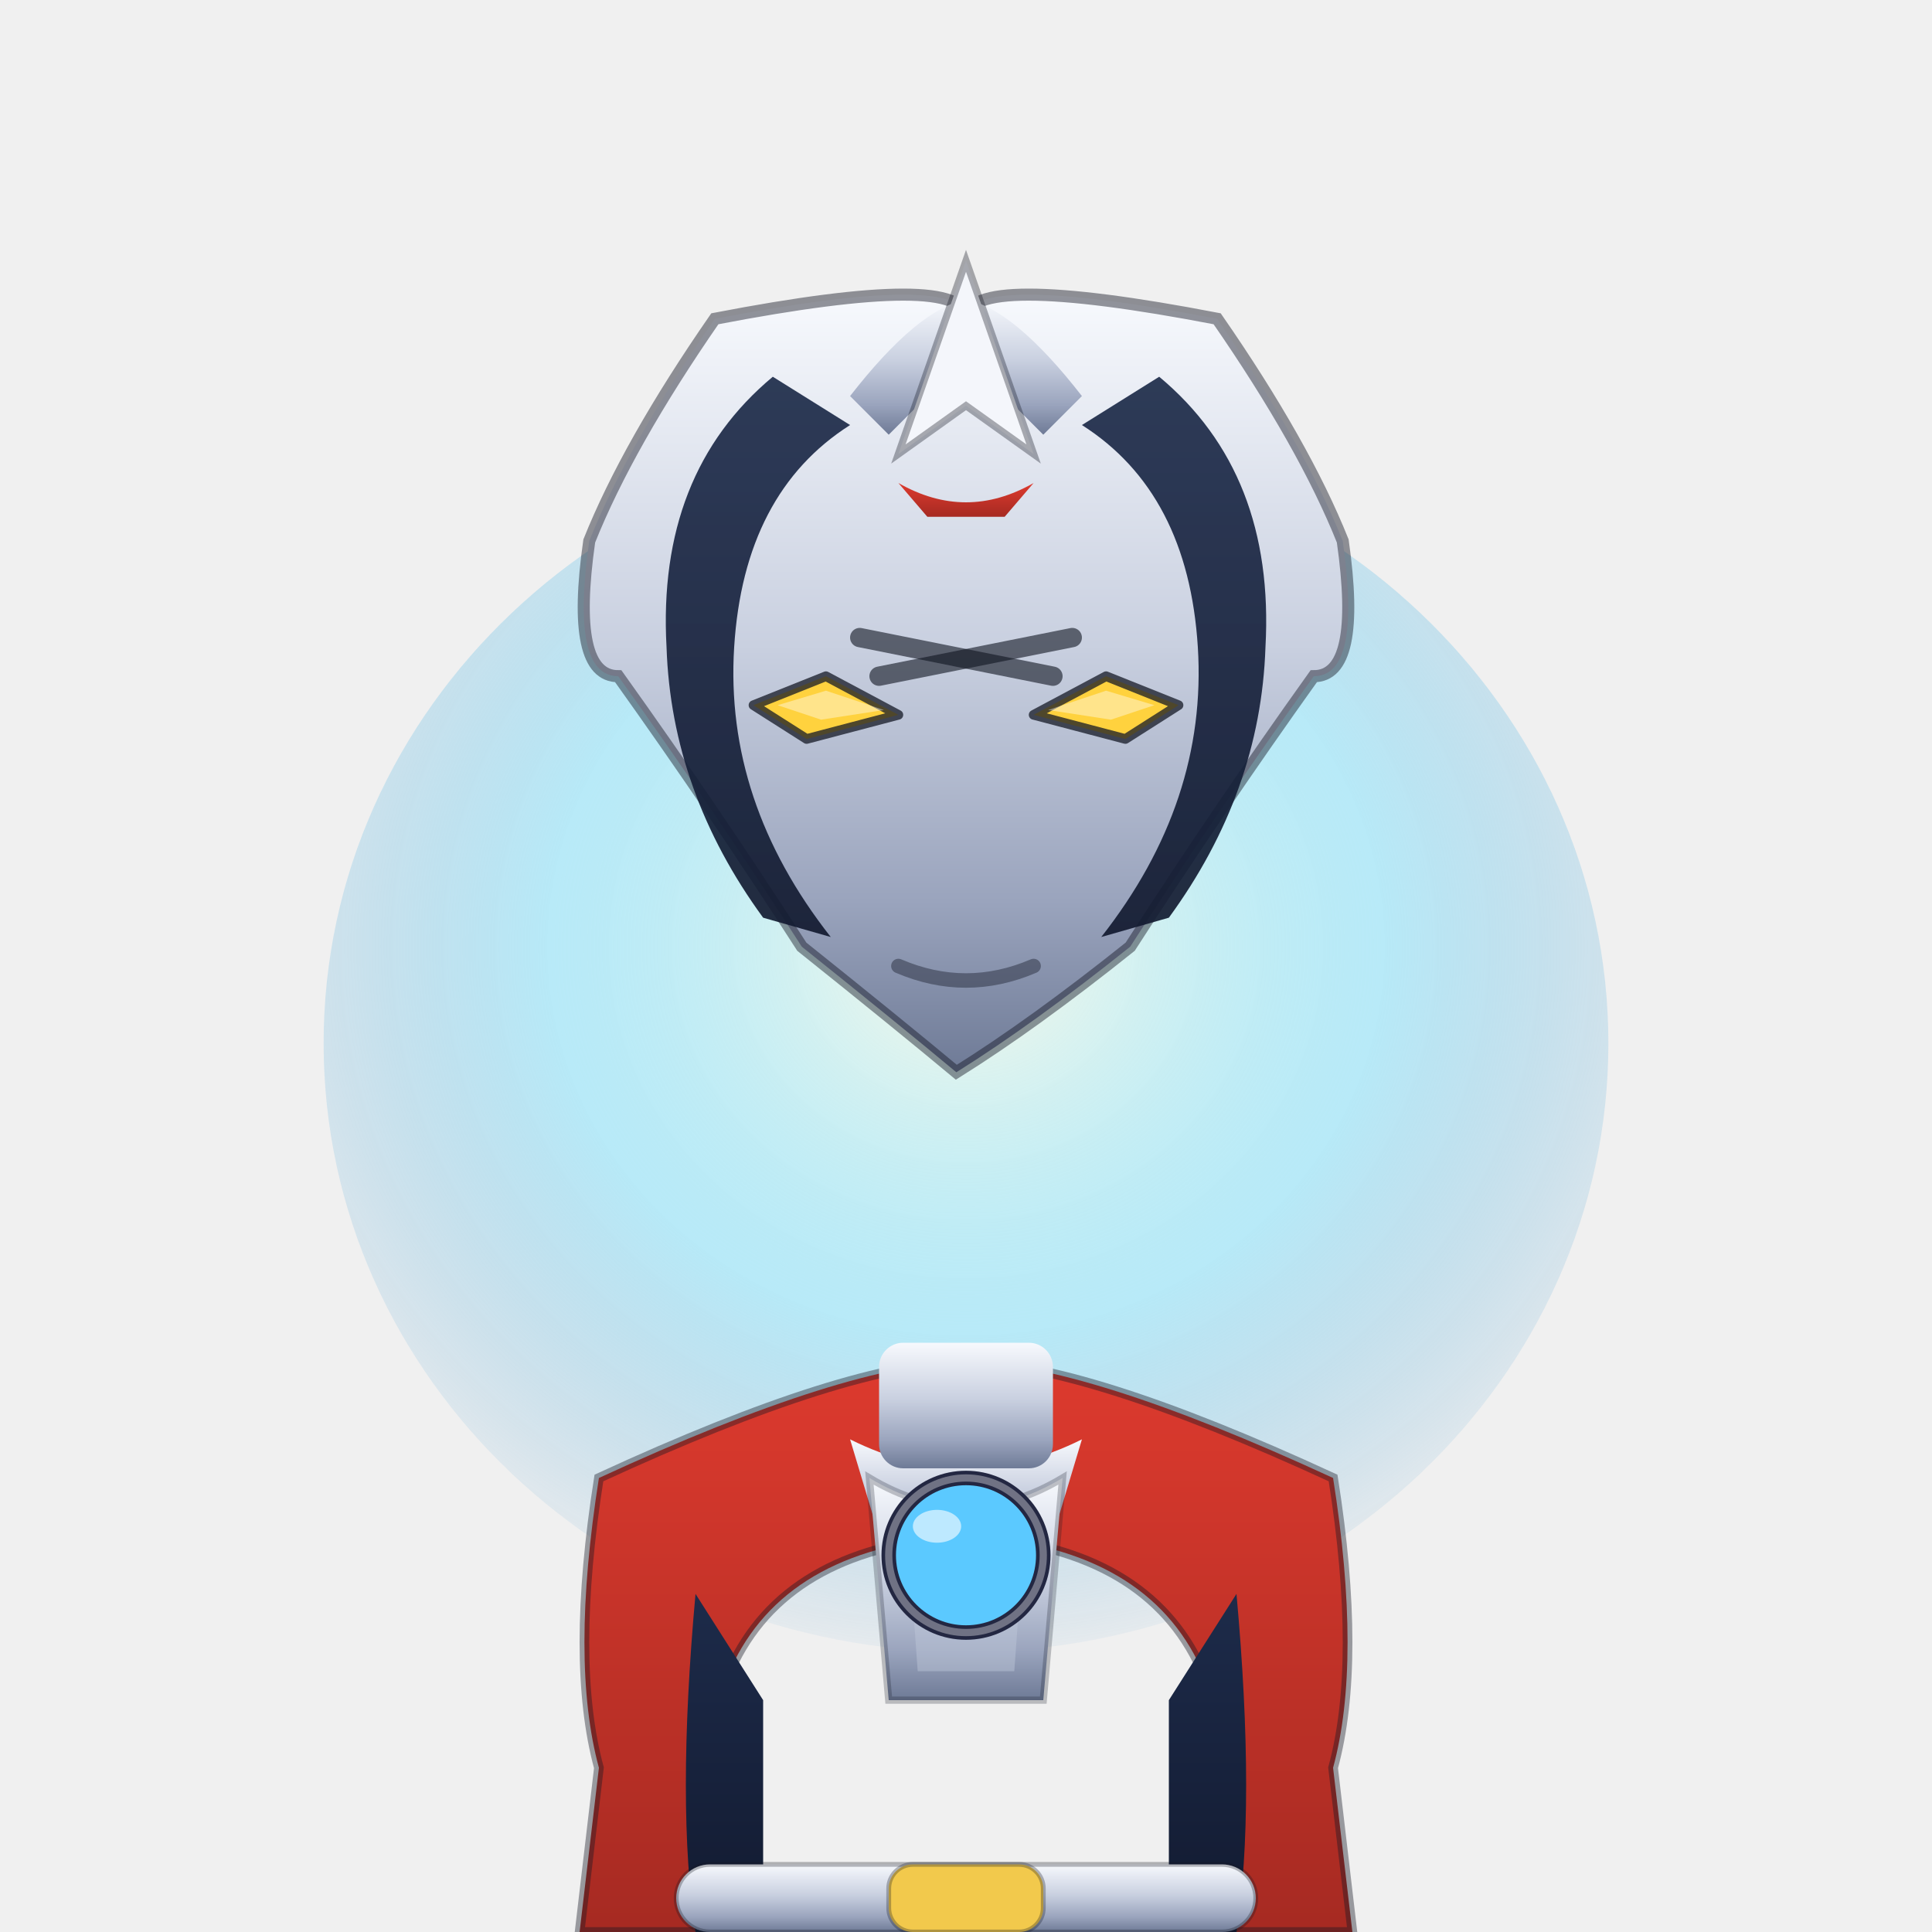
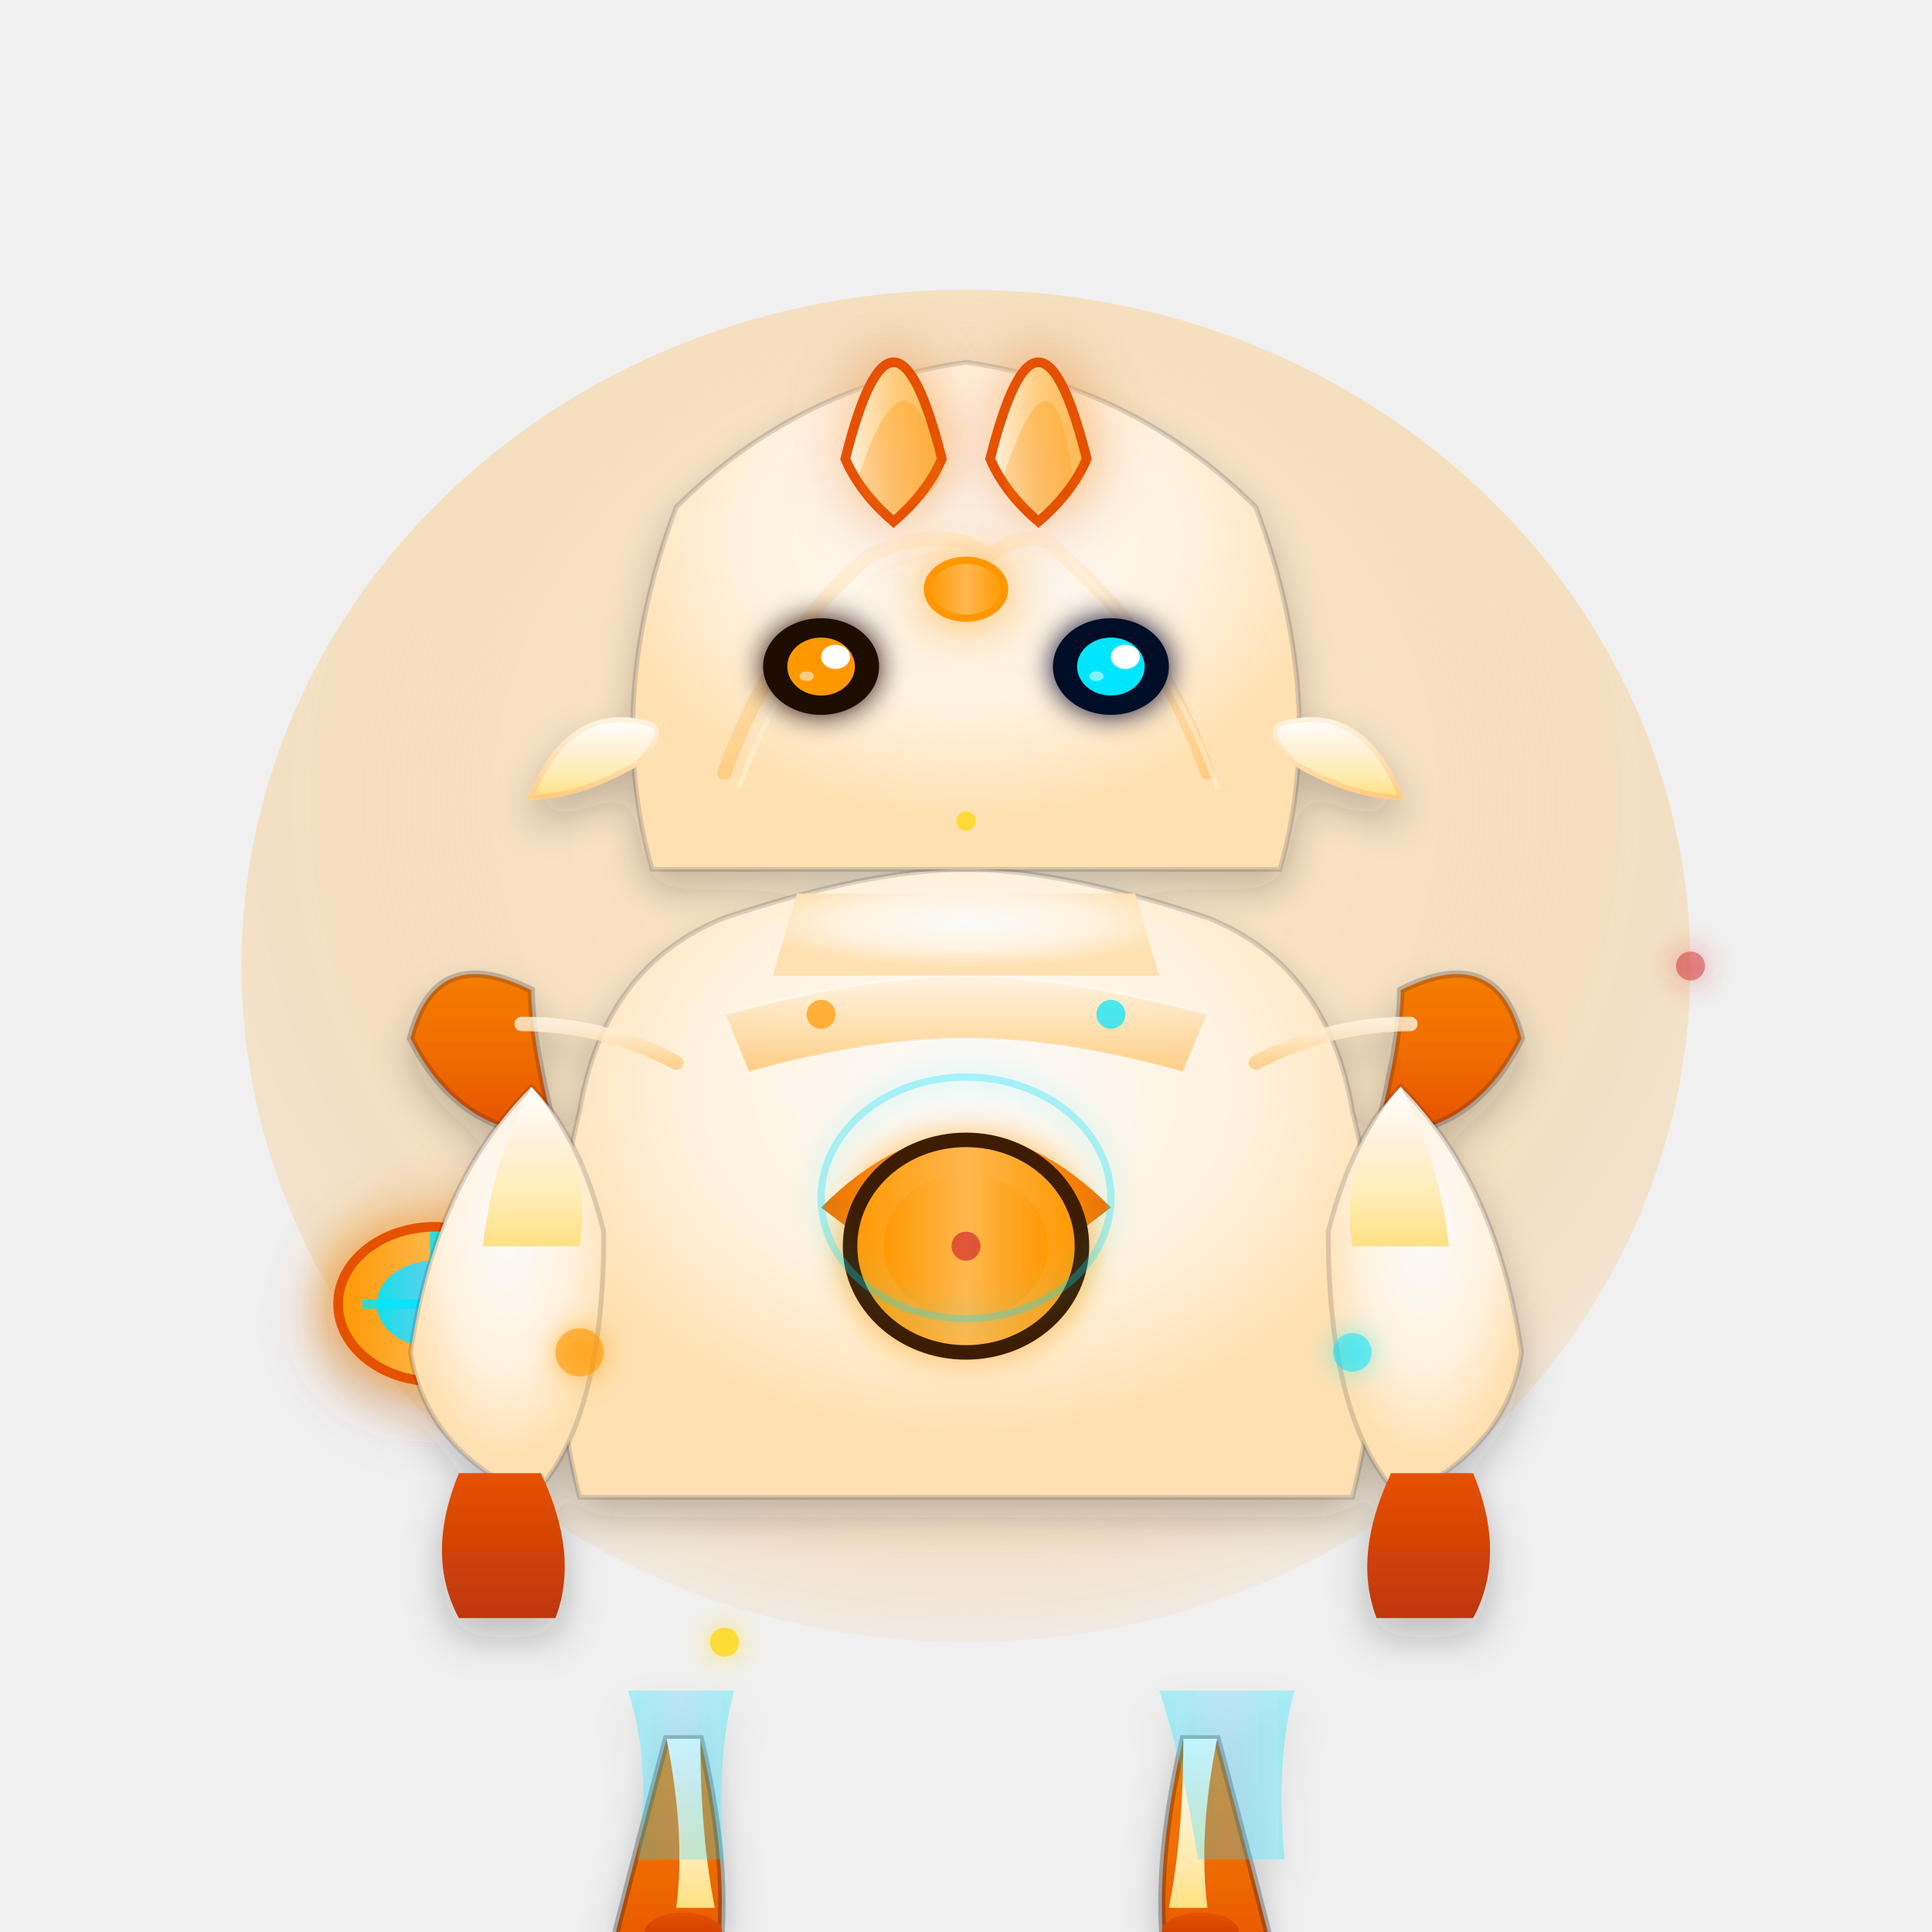
<svg xmlns="http://www.w3.org/2000/svg" viewBox="0 0 400 400" width="400" height="400" role="img">
  <defs>
-     <radialGradient id="au_orb" cx="50%" cy="42%" r="62%">
-       <stop offset="0%" stop-color="#fffbe8" stop-opacity="0.95" />
-       <stop offset="52%" stop-color="#7fe3ff" stop-opacity="0.5" />
-       <stop offset="100%" stop-color="#2f86c4" stop-opacity="0" />
+     <radialGradient id="au_orb" cx="50%" cy="38%" r="65%">
+       <stop offset="0%" stop-color="#fffdf0" stop-opacity="0.95" />
+       <stop offset="45%" stop-color="#ffcc80" stop-opacity="0.4" />
+       <stop offset="85%" stop-color="#ff9800" stop-opacity="0.15" />
+       <stop offset="100%" stop-color="#f57c00" stop-opacity="0" />
    </radialGradient>
+     <radialGradient id="skin_orb" cx="50%" cy="35%" r="55%">
+       <stop offset="0%" stop-color="#fafafa" />
+       <stop offset="60%" stop-color="#fff3e0" />
+       <stop offset="100%" stop-color="#ffe0b2" />
+     </radialGradient>
+     <linearGradient id="mn_orb" x1="0" y1="0" x2="0" y2="1">
+       <stop offset="0%" stop-color="#f57c00" />
+       <stop offset="50%" stop-color="#ef6c00" />
+       <stop offset="100%" stop-color="#e65100" />
+     </linearGradient>
+     <linearGradient id="mn_orb_shine" x1="0" y1="0" x2="0" y2="1">
+       <stop offset="0%" stop-color="#ff9800" stop-opacity="0.8" />
+       <stop offset="100%" stop-color="#f57c00" stop-opacity="0.4" />
+     </linearGradient>
    <linearGradient id="sv_orb" x1="0" y1="0" x2="0" y2="1">
-       <stop offset="0%" stop-color="#f7f9fd" />
-       <stop offset="45%" stop-color="#c9d0e0" />
-       <stop offset="78%" stop-color="#9aa4bd" />
-       <stop offset="100%" stop-color="#6e7a96" />
-     </linearGradient>
-     <linearGradient id="mn_orb" x1="0" y1="0" x2="0" y2="1">
-       <stop offset="0%" stop-color="#dd3a2e" />
-       <stop offset="100%" stop-color="#a62a22" />
+       <stop offset="0%" stop-color="#ffffff" />
+       <stop offset="30%" stop-color="#fff3e0" />
+       <stop offset="70%" stop-color="#ffecb3" />
+       <stop offset="100%" stop-color="#ffe082" />
    </linearGradient>
    <linearGradient id="ac_orb" x1="0" y1="0" x2="0" y2="1">
-       <stop offset="0%" stop-color="#1d2b4a" />
-       <stop offset="100%" stop-color="#121a30" />
-     </linearGradient>
+       <stop offset="0%" stop-color="#e65100" />
+       <stop offset="100%" stop-color="#bf360c" />
+     </linearGradient>
+     <linearGradient id="timer_orb" x1="0" y1="0" x2="1" y2="0">
+       <stop offset="0%" stop-color="#ff9800" />
+       <stop offset="50%" stop-color="#ffb74d" />
+       <stop offset="100%" stop-color="#ff9800" />
+     </linearGradient>
+     <linearGradient id="timer_orb_specium" x1="0" y1="0" x2="1" y2="0">
+       <stop offset="0%" stop-color="#00e5ff" />
+       <stop offset="50%" stop-color="#4dd0ff" />
+       <stop offset="100%" stop-color="#00e5ff" />
+     </linearGradient>
+     <linearGradient id="timer_orb_red" x1="0" y1="0" x2="1" y2="0">
+       <stop offset="0%" stop-color="#d32f2f" />
+       <stop offset="50%" stop-color="#ef5350" />
+       <stop offset="100%" stop-color="#d32f2f" />
+     </linearGradient>
+     <linearGradient id="timer_orb_ultimate" x1="0" y1="0" x2="1" y2="0">
+       <stop offset="0%" stop-color="#ffd600" />
+       <stop offset="50%" stop-color="#fff176" />
+       <stop offset="100%" stop-color="#ffd600" />
+     </linearGradient>
+     <linearGradient id="silver_orb" x1="0" y1="0" x2="0" y2="1">
+       <stop offset="0%" stop-color="#fff3e0" />
+       <stop offset="50%" stop-color="#ffe0b2" />
+       <stop offset="100%" stop-color="#ffcc80" />
+     </linearGradient>
+     <linearGradient id="orb_horn" x1="0" y1="0" x2="1" y2="0">
+       <stop offset="0%" stop-color="#fff3e0" />
+       <stop offset="50%" stop-color="#ffcc80" />
+       <stop offset="100%" stop-color="#ffb74d" />
+     </linearGradient>
+     <filter id="glow_orb" x="-50%" y="-50%" width="200%" height="200%">
+       <feGaussianBlur stdDeviation="3" result="blur" />
+       <feMerge>
+         <feMergeNode in="blur" />
+         <feMergeNode in="SourceGraphic" />
+       </feMerge>
+     </filter>
+     <filter id="soft_shadow" x="-20%" y="-20%" width="140%" height="140%">
+       <feDropShadow dx="0" dy="4" stdDeviation="4" flood-color="rgba(20,24,36,0.25)" />
+     </filter>
+     <filter id="fusion_glow" x="-100%" y="-100%" width="300%" height="300%">
+       <feGaussianBlur stdDeviation="6" result="blur" />
+       <feColorMatrix in="blur" type="matrix" values="1 0 0 0 0  0 0.8 0 0 0  0 0 0.4 0 0  0 0 0 2 0" />
+       <feMerge>
+         <feMergeNode in="blur" />
+         <feMergeNode in="SourceGraphic" />
+       </feMerge>
+     </filter>
  </defs>
-   <ellipse cx="200" cy="216" rx="133" ry="126" fill="url(#au_orb)">
-     <animate attributeName="opacity" values="0.5;0.85;0.5" dur="3.4s" repeatCount="indefinite" />
+   <ellipse cx="200" cy="200" rx="150" ry="140" fill="url(#au_orb)">
+     <animate attributeName="opacity" values="0.4;0.9;0.4" dur="3.5s" repeatCount="indefinite" />
+     <animate attributeName="rx" values="150;165;150" dur="3.5s" repeatCount="indefinite" />
+     <animate attributeName="ry" values="140;155;140" dur="3.5s" repeatCount="indefinite" />
  </ellipse>
-   <g>
-     <animateTransform attributeName="transform" type="translate" values="0 0;0 -5;0 0" dur="3s" repeatCount="indefinite" />
-     <g>
-       <path d="M124 306 Q118 344 124 366 L120 400 L150 400 L152 344 Q164 320 200 318 Q236 320 248 344 L250 400 L280 400 L276 366 Q282 344 276 306 Q224 282 200 282 Q176 282 124 306 Z" fill="url(#mn_orb)" stroke="rgba(20,24,36,0.4)" stroke-width="2" />
-       <path d="M176 298 Q200 310 224 298 L218 318 Q200 326 182 318 Z" fill="url(#sv_orb)" />
-       <path d="M144 330 Q140 374 144 400 L158 400 L158 352 Z" fill="url(#ac_orb)" />
-       <path d="M256 330 Q260 374 256 400 L242 400 L242 352 Z" fill="url(#ac_orb)" />
-       <path d="M180 306 Q200 318 220 306 L216 352 L184 352 Z" fill="url(#sv_orb)" stroke="rgba(20,24,36,0.25)" stroke-width="1.5" />
-       <path d="M188 318 Q200 324 212 318 L210 346 L190 346 Z" fill="#bfc7d9" opacity="0.45" />
-       <circle cx="200" cy="322" r="16" fill="#5bc9ff" stroke="#232742" stroke-width="3" />
-       <circle cx="200" cy="322" r="16" fill="none" stroke="rgba(255,255,255,0.35)" stroke-width="1.5" />
-       <ellipse cx="194" cy="316" rx="5" ry="3.4" fill="#fff" opacity="0.6" />
-       <circle cx="200" cy="322" r="16" fill="none" stroke="#2f86c4" stroke-width="2.5" opacity="0">
-         <animate attributeName="opacity" values="0;1;1;0" dur="4.2s" repeatCount="indefinite" />
-       </circle>
-       <rect x="140" y="386" width="120" height="14" rx="7" fill="url(#sv_orb)" stroke="rgba(20,24,36,0.3)" />
-       <rect x="184" y="386" width="32" height="14" rx="5" fill="#f2c94c" stroke="rgba(20,24,36,0.3)" />
-     </g>
-     <g>
-       <rect x="182" y="278" width="36" height="26" rx="5" fill="url(#sv_orb)" />
-       <path d="M148.0 66 Q130.0 92 122.0 112 Q118.0 140 128.0 140 Q148.0 168 166.0 196 Q186.0 212 198.0 222 Q214.0 212 234.0 196 Q252.0 168 272.0 140 Q282.0 140 278.0 112 Q270.0 92 252.0 66 Q200 56 200 66 Q200 56 148.0 66 Z" fill="url(#sv_orb)" stroke="rgba(20,24,36,0.45)" stroke-width="2.5" />
-       <path d="M160 78 Q136 98 138 134 Q139 164 158 190 L172 194 Q150 166 152 134 Q154 102 176 88 Z" fill="url(#ac_orb)" opacity="0.92" />
-       <g transform="translate(400,0) scale(-1,1)">
-         <path d="M160 78 Q136 98 138 134 Q139 164 158 190 L172 194 Q150 166 152 134 Q154 102 176 88 Z" fill="url(#ac_orb)" opacity="0.92" />
-       </g>
-       <path d="M176 82 Q190 64 200 62 Q210 64 224 82 L216 90 L200 74 L184 90 Z" fill="url(#sv_orb)" />
-       <path d="M200 54 L214 94 L200 84 L186 94 Z" fill="#f4f6fb" stroke="rgba(20,24,36,0.35)" stroke-width="1.5" />
-       <path d="M186 100 Q200 108 214 100 L208 107 L192 107 Z" fill="url(#mn_orb)" />
-       <path d="M178 132 L218 140" stroke="rgba(16,20,32,0.6)" stroke-width="4" stroke-linecap="round" />
-       <path d="M222 132 L182 140" stroke="rgba(16,20,32,0.6)" stroke-width="4" stroke-linecap="round" />
-       <path d="M214 148 L229 140 L244 146 L233 153 Z" fill="#ffd23e" stroke="rgba(20,24,36,0.75)" stroke-width="2" stroke-linejoin="round" />
-       <path d="M217 147 L229 143 L239 146 L230 149 Z" fill="#fff" opacity="0.4" />
-       <g transform="translate(400,0) scale(-1,1)">
-         <path d="M214 148 L229 140 L244 146 L233 153 Z" fill="#ffd23e" stroke="rgba(20,24,36,0.75)" stroke-width="2" stroke-linejoin="round" />
-         <path d="M217 147 L229 143 L239 146 L230 149 Z" fill="#fff" opacity="0.4" />
-       </g>
-       <path d="M186 200 Q200 206 214 200" fill="none" stroke="rgba(30,34,50,0.45)" stroke-width="3" stroke-linecap="round" />
+   <g filter="url(#soft_shadow)">
+     <animateTransform attributeName="transform" type="translate" values="0 0;0 -5;0 0" dur="3s" repeatCount="indefinite" calcMode="spline" keyTimes="0;0.5;1" keySplines="0.4 0 0.6 1;0.4 0 0.6 1" />
+     <g transform="translate(0, 10)">
+       <g>
+         <path d="M138 350 Q130 380 125 400 L148 400 Q152 380 145 350 Z" fill="url(#mn_orb)" stroke="rgba(20,24,36,0.3)" stroke-width="1.5" />
+         <path d="M138 350 Q142 370 140 385 L148 385 Q145 370 145 350 Z" fill="url(#sv_orb)" />
+         <ellipse cx="141.5" cy="390" rx="8" ry="4" fill="url(#ac_orb)" />
+         <path d="M130 340 Q135 355 132 375 L150 375 Q148 355 152 340 Z" fill="url(#timer_orb_specium)" opacity="0.3" />
+         <path d="M252 350 Q260 380 265 400 L242 400 Q238 380 245 350 Z" fill="url(#mn_orb)" stroke="rgba(20,24,36,0.3)" stroke-width="1.5" />
+         <path d="M252 350 Q248 370 250 385 L242 385 Q245 370 245 350 Z" fill="url(#sv_orb)" />
+         <ellipse cx="248.5" cy="390" rx="8" ry="4" fill="url(#ac_orb)" />
+         <path d="M240 340 Q245 355 248 375 L266 375 Q264 355 268 340 Z" fill="url(#timer_orb_specium)" opacity="0.3" />
+       </g>
+       <path d="M120 300 Q110 260 120 220 Q125 190 150 180 Q180 170 200 170 Q220 170 250 180 Q275 190 280 220 Q290 260 280 300 Z" fill="url(#skin_orb)" stroke="rgba(20,24,36,0.15)" stroke-width="1">
+         <animate attributeName="d" values="M120 300 Q110 260 120 220 Q125 190 150 180 Q180 170 200 170 Q220 170 250 180 Q275 190 280 220 Q290 260 280 300 Z;                       M120 300 Q110 260 120 215 Q125 185 150 175 Q180 165 200 165 Q220 165 250 175 Q275 185 280 215 Q290 255 280 300 Z;                       M120 300 Q110 260 120 220 Q125 190 150 180 Q180 170 200 170 Q220 170 250 180 Q275 190 280 220 Q290 260 280 300 Z" dur="3s" repeatCount="indefinite" calcMode="spline" keyTimes="0;0.5;1" keySplines="0.4 0 0.6 1;0.4 0 0.6 1" />
+       </path>
+       <path d="M170 240 Q200 210 230 240 Q210 255 200 265 Q190 255 170 240 Z" fill="url(#mn_orb)">
+         <animate attributeName="opacity" values="1;0.85;1" dur="3s" repeatCount="indefinite" />
+       </path>
+       <path d="M178 245 Q200 220 222 245 Q208 258 200 262 Q192 258 178 245 Z" fill="url(#mn_orb_shine)" opacity="0.7" />
+       <g id="coreUnit">
+         <ellipse cx="200" cy="248" rx="24" ry="22" fill="none" stroke="url(#timer_orb)" stroke-width="3" filter="url(#glow_orb)">
+           <animate attributeName="rx" values="24;26;24" dur="1.5s" repeatCount="indefinite" />
+           <animate attributeName="ry" values="22;24;22" dur="1.5s" repeatCount="indefinite" />
+         </ellipse>
+         <ellipse cx="200" cy="248" rx="17" ry="15" fill="url(#timer_orb)" opacity="0.9">
+           <animate attributeName="opacity" values="0.9;1;0.6;1;0.9" dur="1.5s" repeatCount="indefinite" />
+         </ellipse>
+         <ellipse cx="200" cy="248" rx="10" ry="8" fill="url(#timer_orb_specium)">
+           <animate attributeName="opacity" values="0.8;1;0.8" dur="1s" repeatCount="indefinite" />
+           <animate attributeName="rx" values="10;11;10" dur="1s" repeatCount="indefinite" />
+         </ellipse>
+         <path d="M180 248 L220 248 M200 228 L200 268" stroke="#00e5ff" stroke-width="2.5" opacity="0.8">
+           <animate attributeName="opacity" values="0.8;1;0.8" dur="1s" repeatCount="indefinite" />
+         </path>
+         <path d="M185 243 L215 253 M185 253 L215 243" stroke="#00e5ff" stroke-width="1.5" opacity="0.6">
+           <animate attributeName="opacity" values="0.6;1;0.6" dur="1.5s" repeatCount="indefinite" />
+         </path>
+       </g>
+       <g id="colorTimer">
+         <ellipse cx="200" cy="248" rx="24" ry="22" fill="url(#timer_orb)" stroke="#3d1f00" stroke-width="3">
+           <animate attributeName="rx" values="24;26;24" dur="1.2s" repeatCount="indefinite" />
+           <animate attributeName="ry" values="22;24;22" dur="1.2s" repeatCount="indefinite" />
+         </ellipse>
+         <ellipse cx="200" cy="248" rx="17" ry="15" fill="url(#timer_orb)" opacity="0.9">
+           <animate attributeName="opacity" values="0.9;1;0.6;1;0.9" dur="1.5s" repeatCount="indefinite" />
+           <animate attributeName="rx" values="17;19;16;19;17" dur="1.5s" repeatCount="indefinite" />
+         </ellipse>
+         <animate attributeName="fill" values="url(#timer_orb);url(#timer_orb);url(#timer_orb_specium);url(#timer_orb_red);url(#timer_orb_ultimate);url(#timer_orb)" dur="20s" repeatCount="indefinite" begin="4s" />
+       </g>
+       <path d="M150 200 Q180 192 200 192 Q220 192 250 200 L245 212 Q220 205 200 205 Q180 205 155 212 Z" fill="url(#silver_orb)" stroke="rgba(255,255,255,0.4)" stroke-width="0.5" opacity="0.95" />
+       <path d="M110 195 Q90 185 85 205 Q95 225 115 225 Q110 205 110 195 Z" fill="url(#mn_orb)" stroke="rgba(20,24,36,0.2)" stroke-width="1.5" />
+       <path d="M290 195 Q310 185 315 205 Q305 225 285 225 Q290 205 290 195 Z" fill="url(#mn_orb)" stroke="rgba(20,24,36,0.2)" stroke-width="1.5" />
+       <path d="M108 202 Q125 202 140 210" stroke="url(#silver_orb)" stroke-width="3" fill="none" stroke-linecap="round" opacity="0.8" />
+       <path d="M292 202 Q275 202 260 210" stroke="url(#silver_orb)" stroke-width="3" fill="none" stroke-linecap="round" opacity="0.8" />
+       <g transform="translate(90, 260)">
+         <ellipse cx="0" cy="0" rx="20" ry="16" fill="url(#timer_orb)" stroke="#e65100" stroke-width="2" filter="url(#fusion_glow)">
+           <animate attributeName="rx" values="20;22;20" dur="2s" repeatCount="indefinite" />
+         </ellipse>
+         <ellipse cx="0" cy="0" rx="12" ry="9" fill="url(#timer_orb_specium)" opacity="0.9">
+           <animate attributeName="opacity" values="0.9;1;0.9" dur="1.5s" repeatCount="indefinite" />
+         </ellipse>
+         <path d="M-15 0 L15 0 M0 -15 L0 15" stroke="#00e5ff" stroke-width="2" opacity="0.8">
+           <animate attributeName="opacity" values="0.8;1;0.8" dur="1s" repeatCount="indefinite" />
+         </path>
+       </g>
+       <g>
+         <path d="M110 215 Q90 235 85 270 Q88 290 110 300 Q125 285 125 245 Q120 225 110 215 Z" fill="url(#skin_orb)" stroke="rgba(20,24,36,0.15)" stroke-width="1" />
+         <path d="M110 215 Q102 230 100 248 L120 248 Q123 230 110 215 Z" fill="url(#sv_orb)" />
+         <path d="M95 295 Q88 312 95 325 L115 325 Q120 312 112 295 Z" fill="url(#ac_orb)" />
+         <path d="M290 215 Q310 235 315 270 Q312 290 290 300 Q275 285 275 245 Q280 225 290 215 Z" fill="url(#skin_orb)" stroke="rgba(20,24,36,0.15)" stroke-width="1" />
+         <path d="M290 215 Q298 230 300 248 L280 248 Q277 230 290 215 Z" fill="url(#sv_orb)" />
+         <path d="M305 295 Q312 312 305 325 L285 325 Q280 312 288 295 Z" fill="url(#ac_orb)" />
+       </g>
+       <path d="M165 175 L160 192 L240 192 L235 175 Z" fill="url(#skin_orb)" />
+       <g>
+         <path d="M135 170 Q125 135 140 95 Q165 70 200 65 Q235 70 260 95 Q275 135 265 170 Z" fill="url(#skin_orb)" stroke="rgba(20,24,36,0.15)" stroke-width="1">
+           <animate attributeName="d" values="M135 170 Q125 135 140 95 Q165 70 200 65 Q235 70 260 95 Q275 135 265 170 Z;                         M135 170 Q125 132 140 92 Q165 67 200 62 Q235 67 260 92 Q275 132 265 170 Z;                         M135 170 Q125 135 140 95 Q165 70 200 65 Q235 70 260 95 Q275 135 265 170 Z" dur="3s" repeatCount="indefinite" calcMode="spline" keyTimes="0;0.5;1" keySplines="0.4 0 0.6 1;0.4 0 0.6 1" />
+         </path>
+         <path d="M150 150 Q160 122 180 105 Q195 98 205 105 Q215 98 220 105 Q240 122 250 150" fill="none" stroke="url(#silver_orb)" stroke-width="3" stroke-linecap="round" opacity="0.9" />
+         <path d="M153 153 Q163 125 183 108 Q198 101 208 108 Q218 101 223 108 Q242 125 252 153" fill="none" stroke="#fff3e0" stroke-width="1" stroke-linecap="round" opacity="0.5" />
+         <g>
+           <ellipse cx="170" cy="128" rx="12" ry="10" fill="#1a0d00" filter="url(#glow_orb)">
+             <animate attributeName="ry" values="10;1;10" dur="3.5s" repeatCount="indefinite" begin="0.5s" />
+           </ellipse>
+           <ellipse cx="170" cy="128" rx="7" ry="6" fill="#ff9800">
+             <animate attributeName="ry" values="6;0.5;6" dur="3.5s" repeatCount="indefinite" begin="0.5s" />
+           </ellipse>
+           <ellipse cx="173" cy="126" rx="3" ry="2.5" fill="#ffffff" opacity="1" />
+           <ellipse cx="167" cy="130" rx="1.5" ry="1" fill="#ffffff" opacity="0.5" />
+           <ellipse cx="230" cy="128" rx="12" ry="10" fill="#051025" filter="url(#glow_orb)">
+             <animate attributeName="ry" values="10;1;10" dur="3.5s" repeatCount="indefinite" begin="0.5s" />
+           </ellipse>
+           <ellipse cx="230" cy="128" rx="7" ry="6" fill="#00e5ff">
+             <animate attributeName="ry" values="6;0.5;6" dur="3.5s" repeatCount="indefinite" begin="0.5s" />
+           </ellipse>
+           <ellipse cx="233" cy="126" rx="3" ry="2.5" fill="#ffffff" opacity="1" />
+           <ellipse cx="227" cy="130" rx="1.5" ry="1" fill="#ffffff" opacity="0.5" />
+         </g>
+         <path d="M175 85 Q185 45 195 85 Q192 92 185 98 Q178 92 175 85 Z" fill="url(#orb_horn)" stroke="#e65100" stroke-width="2" filter="url(#fusion_glow)">
+           <animateTransform attributeName="transform" type="rotate" values="0;2;0;-2;0" dur="5s" repeatCount="indefinite" />
+         </path>
+         <path d="M205 85 Q215 45 225 85 Q222 92 215 98 Q208 92 205 85 Z" fill="url(#orb_horn)" stroke="#e65100" stroke-width="2" filter="url(#fusion_glow)">
+           <animateTransform attributeName="transform" type="rotate" values="0;-2;0;2;0" dur="5s" repeatCount="indefinite" />
+         </path>
+         <path d="M178 88 Q188 58 195 88 Q193 94 185 96 Q177 94 178 88 Z" fill="url(#mn_orb_shine)" opacity="0.4" />
+         <path d="M208 88 Q218 58 222 88 Q219 94 215 96 Q207 94 208 88 Z" fill="url(#mn_orb_shine)" opacity="0.4" />
+         <ellipse cx="200" cy="112" rx="8" ry="6" fill="url(#timer_orb)" stroke="#ff9800" stroke-width="1.5" filter="url(#fusion_glow)">
+           <animate attributeName="opacity" values="0.8;1;0.8" dur="1.5s" repeatCount="indefinite" />
+           <animate attributeName="rx" values="8;9;8" dur="1.5s" repeatCount="indefinite" />
+         </ellipse>
+         <path d="M135 140 Q118 135 110 155 Q120 155 132 148 Q138 142 135 140 Z" fill="url(#sv_orb)" stroke="url(#silver_orb)" stroke-width="1" />
+         <path d="M265 140 Q282 135 290 155 Q280 155 268 148 Q262 142 265 140 Z" fill="url(#sv_orb)" stroke="url(#silver_orb)" stroke-width="1" />
+       </g>
+       <g opacity="0.7">
+         <circle cx="170" cy="200" r="3" fill="#ff9800">
+           <animate attributeName="r" values="2;5;2" dur="1.5s" repeatCount="indefinite" />
+           <animate attributeName="opacity" values="0.4;1;0" dur="1.5s" repeatCount="indefinite" />
+           <animate attributeName="cy" values="200;170;200" dur="1.5s" repeatCount="indefinite" />
+         </circle>
+         <circle cx="230" cy="200" r="3" fill="#00e5ff">
+           <animate attributeName="r" values="2;5;2" dur="1.5s" repeatCount="indefinite" begin="0.75s" />
+           <animate attributeName="opacity" values="0.4;1;0" dur="1.5s" repeatCount="indefinite" begin="0.75s" />
+           <animate attributeName="cy" values="200;170;200" dur="1.5s" repeatCount="indefinite" begin="0.75s" />
+         </circle>
+         <circle cx="200" cy="160" r="2" fill="#ffd600">
+           <animate attributeName="r" values="1;4;1" dur="1s" repeatCount="indefinite" />
+           <animate attributeName="opacity" values="0.5;1;0" dur="1s" repeatCount="indefinite" />
+           <animate attributeName="cy" values="160;130;160" dur="1s" repeatCount="indefinite" />
+         </circle>
+         <circle cx="200" cy="248" r="3" fill="#d32f2f">
+           <animate attributeName="r" values="2;5;2" dur="1s" repeatCount="indefinite" />
+           <animate attributeName="opacity" values="0.5;1;0" dur="1s" repeatCount="indefinite" />
+         </circle>
+       </g>
    </g>
  </g>
+   <g filter="url(#glow_orb)">
+     <circle cx="120" cy="280" r="5" fill="#ff9800" opacity="0.6">
+       <animateMotion path="M0,0 Q-40,-50 -30,-100 Q15,-130 50,-70 Q70,-25 0,0" dur="5s" repeatCount="indefinite" rotate="auto" />
+       <animate attributeName="opacity" values="0;0.8;0" dur="5s" repeatCount="indefinite" />
+     </circle>
+     <circle cx="280" cy="280" r="4" fill="#00e5ff" opacity="0.5">
+       <animateMotion path="M0,0 Q40,-50 30,-100 Q-15,-130 -50,-70 Q-70,-25 0,0" dur="6s" repeatCount="indefinite" rotate="auto" />
+       <animate attributeName="opacity" values="0;0.7;0" dur="6s" repeatCount="indefinite" />
+     </circle>
+     <circle cx="150" cy="340" r="3" fill="#ffd600" opacity="0.7">
+       <animateMotion path="M0,0 Q-25,30 -15,70 Q30,100 55,40 Q30,-15 0,0" dur="4s" repeatCount="indefinite" rotate="auto" />
+       <animate attributeName="opacity" values="0;0.8;0" dur="4s" repeatCount="indefinite" />
+     </circle>
+     <circle cx="350" cy="200" r="3" fill="#d32f2f" opacity="0.5">
+       <animateMotion path="M0,0 Q20,-30 10,-70 Q-15,-100 -40,-50 Q-60,-10 0,0" dur="7s" repeatCount="indefinite" rotate="auto" />
+       <animate attributeName="opacity" values="0;0.6;0" dur="7s" repeatCount="indefinite" />
+     </circle>
+     <ellipse cx="200" cy="248" rx="30" ry="25" fill="none" stroke="#00e5ff" stroke-width="1.5" opacity="0.3">
+       <animate attributeName="rx" values="30;35;30" dur="3s" repeatCount="indefinite" />
+       <animate attributeName="ry" values="25;30;25" dur="3s" repeatCount="indefinite" />
+     </ellipse>
+   </g>
</svg>
